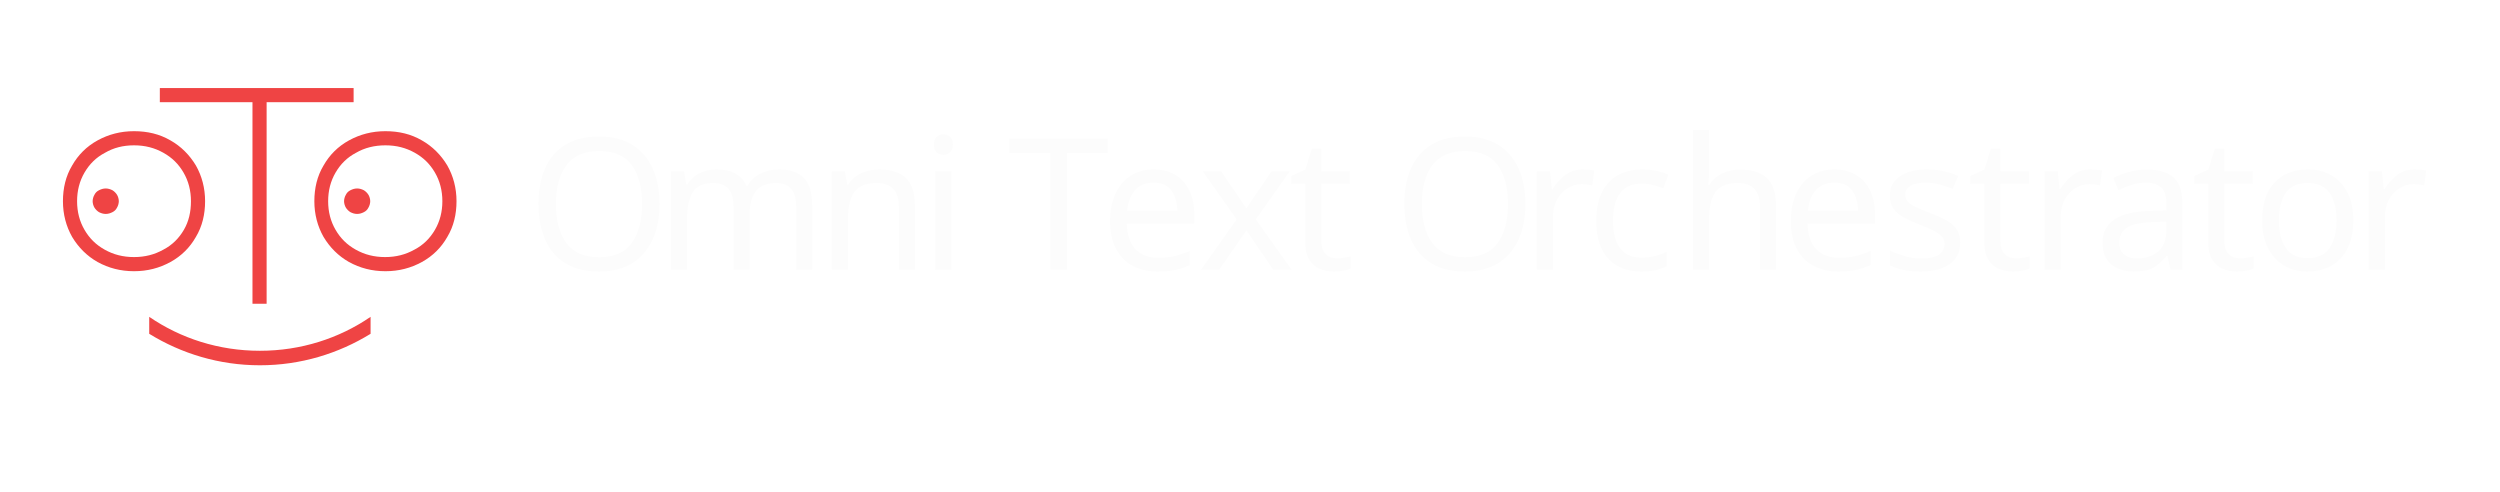
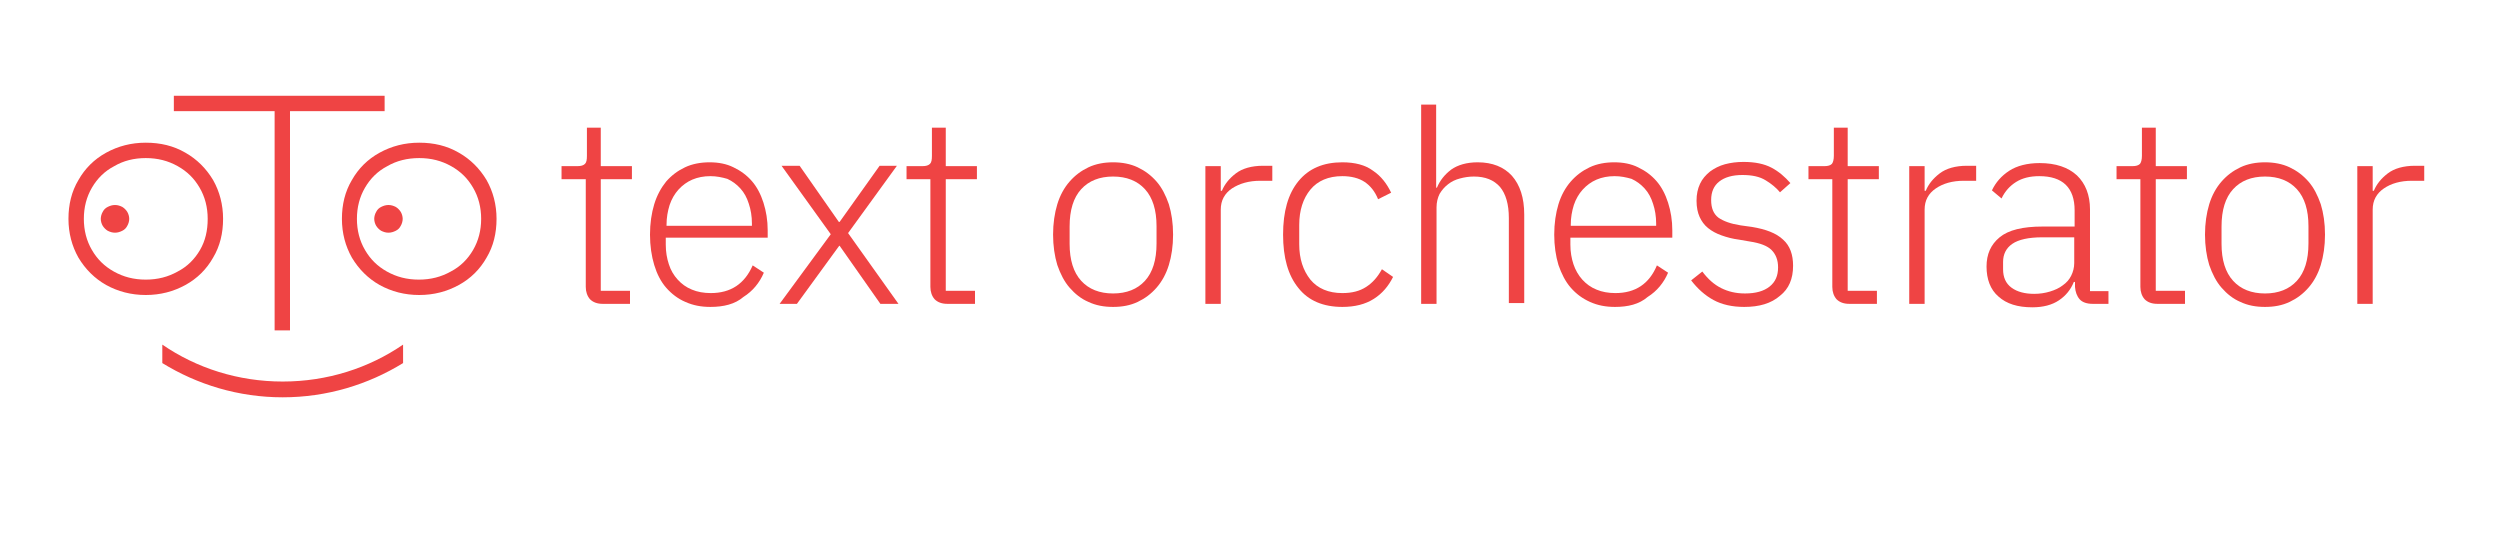
- <svg xmlns="http://www.w3.org/2000/svg" xml:space="preserve" baseProfile="tiny" overflow="visible" version="1.2" viewBox="0 0 707 139">
-   <path fill="#EF4444" d="M37.9 41.1c3.1 0 5.8.7 8.3 2.1 2.5 1.4 4.3 3.2 5.7 5.6 1.4 2.4 2.1 5.1 2.1 8.1s-.6 5.7-2 8.1-3.3 4.3-5.8 5.6c-2.5 1.4-5.2 2.1-8.3 2.1s-5.8-.7-8.3-2.1-4.3-3.2-5.7-5.6c-1.4-2.4-2.1-5.1-2.1-8.1s.7-5.7 2.1-8.1c1.4-2.4 3.3-4.3 5.8-5.6 2.4-1.4 5.1-2.1 8.2-2.1m0-4c-3.8 0-7.2.9-10.3 2.6-3.1 1.7-5.5 4.1-7.2 7.1-1.8 3-2.6 6.4-2.6 10.1 0 3.7.9 7.1 2.6 10.1 1.8 3 4.2 5.4 7.2 7.1 3.1 1.7 6.5 2.6 10.3 2.6s7.2-.9 10.3-2.6 5.5-4.1 7.2-7.1c1.8-3 2.6-6.4 2.6-10.1 0-3.7-.9-7.1-2.6-10.1-1.8-3-4.2-5.4-7.2-7.1-3.1-1.8-6.5-2.6-10.3-2.6zM109 41.1c3.1 0 5.8.7 8.3 2.1 2.5 1.4 4.3 3.2 5.7 5.6 1.4 2.4 2.1 5.1 2.1 8.1s-.7 5.7-2.1 8.1c-1.4 2.4-3.3 4.3-5.8 5.6-2.5 1.4-5.2 2.1-8.3 2.1-3.1 0-5.8-.7-8.3-2.1s-4.3-3.2-5.7-5.6c-1.4-2.4-2.1-5.1-2.1-8.1s.7-5.7 2.1-8.1c1.4-2.4 3.3-4.3 5.8-5.6 2.4-1.4 5.2-2.1 8.3-2.1m0-4c-3.8 0-7.2.9-10.3 2.6-3.1 1.7-5.5 4.1-7.2 7.1-1.8 3-2.6 6.4-2.6 10.1 0 3.7.9 7.1 2.6 10.1 1.8 3 4.2 5.4 7.2 7.1 3.1 1.7 6.5 2.6 10.3 2.6s7.2-.9 10.3-2.6c3.1-1.7 5.5-4.1 7.2-7.1 1.8-3 2.6-6.4 2.6-10.1 0-3.7-.9-7.1-2.6-10.1-1.8-3-4.2-5.4-7.2-7.1-3.1-1.8-6.5-2.6-10.3-2.6z" />
-   <path fill="#EF4444" d="M29.9 53.3c-.7 0-1.3.2-1.9.5s-1 .7-1.3 1.3c-.3.5-.5 1.2-.5 1.8s.2 1.3.5 1.8.8 1 1.3 1.3c.6.3 1.2.5 1.9.5s1.3-.2 1.9-.5c.6-.3 1-.7 1.3-1.3.3-.5.5-1.2.5-1.8s-.2-1.3-.5-1.8-.8-1-1.3-1.3c-.6-.3-1.2-.5-1.9-.5zM101 53.3c-.7 0-1.3.2-1.9.5s-1 .7-1.3 1.3c-.3.5-.5 1.2-.5 1.8s.2 1.3.5 1.8.8 1 1.3 1.3c.6.3 1.2.5 1.9.5s1.3-.2 1.9-.5 1-.7 1.3-1.3c.3-.5.5-1.2.5-1.8s-.2-1.3-.5-1.8-.8-1-1.3-1.3c-.6-.3-1.2-.5-1.9-.5z" />
-   <path fill="none" stroke="#EF4444" stroke-miterlimit="10" stroke-width="4" d="M73.4 26.9v59m-28.2-59H100" />
-   <path fill="#EF4444" d="M42.2 89.6v4.8c9.1 5.6 19.8 8.9 31.3 8.9s22.2-3.3 31.3-8.9v-4.8c-8.9 6.1-19.7 9.6-31.3 9.6s-22.4-3.5-31.3-9.6z" />
-   <text fill="#FCFCFC" font-family="'IBMPlexSans-Light'" font-size="51.947" transform="translate(149.107 76.275)">O</text>
-   <text fill="#FCFCFC" font-family="'IBMPlexSans-Light'" font-size="51.947" transform="translate(185.314 76.275)">m</text>
-   <text fill="#FCFCFC" font-family="'IBMPlexSans-Light'" font-size="51.947" transform="translate(230.82 76.275)">n</text>
-   <text fill="#FCFCFC" font-family="'IBMPlexSans-Light'" font-size="51.947" transform="translate(260.065 76.275)">i</text>
-   <text fill="#FCFCFC" font-family="'IBMPlexSans-Light'" font-size="51.947" transform="translate(272.688 76.275)"> </text>
-   <text fill="#FCFCFC" font-family="'IBMPlexSans-Light'" font-size="51.947" transform="translate(284.947 76.275)">T</text>
-   <text fill="#FCFCFC" font-family="'IBMPlexSans-Light'" font-size="51.947" transform="translate(311.076 76.275)">e</text>
-   <text fill="#FCFCFC" font-family="'IBMPlexSans-Light'" font-size="51.947" transform="translate(338.713 76.275)">x</text>
-   <text fill="#FCFCFC" font-family="'IBMPlexSans-Light'" font-size="51.947" transform="translate(364.323 76.275)">t</text>
-   <text fill="#FCFCFC" font-family="'IBMPlexSans-Light'" font-size="51.947" transform="translate(381.725 76.275)"> </text>
-   <text fill="#FCFCFC" font-family="'IBMPlexSans-Light'" font-size="51.947" transform="translate(393.983 76.275)">O</text>
-   <text fill="#FCFCFC" font-family="'IBMPlexSans-Light'" font-size="51.947" transform="translate(430.19 76.275)">r</text>
-   <text fill="#FCFCFC" font-family="'IBMPlexSans-Light'" font-size="51.947" transform="translate(448.58 76.275)">c</text>
-   <text fill="#FCFCFC" font-family="'IBMPlexSans-Light'" font-size="51.947" transform="translate(474.345 76.275)">h</text>
-   <text fill="#FCFCFC" font-family="'IBMPlexSans-Light'" font-size="51.947" transform="translate(503.59 76.275)">e</text>
-   <text fill="#FCFCFC" font-family="'IBMPlexSans-Light'" font-size="51.947" transform="translate(531.798 76.275)">s</text>
-   <text fill="#FCFCFC" font-family="'IBMPlexSans-Light'" font-size="51.947" transform="translate(556.368 76.275)">t</text>
-   <text fill="#FCFCFC" font-family="'IBMPlexSans-Light'" font-size="51.947" transform="translate(573.77 76.275)">r</text>
-   <text fill="#FCFCFC" font-family="'IBMPlexSans-Light'" font-size="51.947" transform="translate(592.21 76.275)">a</text>
-   <text fill="#FCFCFC" font-family="'IBMPlexSans-Light'" font-size="51.947" transform="translate(619.69 76.275)">t</text>
-   <text fill="#FCFCFC" font-family="'IBMPlexSans-Light'" font-size="51.947" transform="translate(636.885 76.275)">o</text>
-   <text fill="#FCFCFC" font-family="'IBMPlexSans-Light'" font-size="51.947" transform="translate(665.455 76.275)">r</text>
+ <svg xmlns="http://www.w3.org/2000/svg" version="1.1" id="Calque_1" x="0px" y="0px" viewBox="0 0 650 139" style="enable-background:new 0 0 650 139;" xml:space="preserve">
+   <style type="text/css">
+ 	.st0{fill:#EF4444;}
+ 	.st1{fill:none;stroke:#EF4444;stroke-width:4;stroke-miterlimit:10;}
+ </style>
+   <path class="st0" d="M37.9,41.1c3.1,0,5.8,0.7,8.3,2.1c2.5,1.4,4.3,3.2,5.7,5.6c1.4,2.4,2.1,5.1,2.1,8.1s-0.6,5.7-2,8.1  c-1.4,2.4-3.3,4.3-5.8,5.6c-2.5,1.4-5.2,2.1-8.3,2.1s-5.8-0.7-8.3-2.1s-4.3-3.2-5.7-5.6c-1.4-2.4-2.1-5.1-2.1-8.1s0.7-5.7,2.1-8.1  c1.4-2.4,3.3-4.3,5.8-5.6C32.1,41.8,34.8,41.1,37.9,41.1 M37.9,37.1c-3.8,0-7.2,0.9-10.3,2.6c-3.1,1.7-5.5,4.1-7.2,7.1  c-1.8,3-2.6,6.4-2.6,10.1c0,3.7,0.9,7.1,2.6,10.1c1.8,3,4.2,5.4,7.2,7.1c3.1,1.7,6.5,2.6,10.3,2.6s7.2-0.9,10.3-2.6s5.5-4.1,7.2-7.1  c1.8-3,2.6-6.4,2.6-10.1c0-3.7-0.9-7.1-2.6-10.1c-1.8-3-4.2-5.4-7.2-7.1C45.1,37.9,41.7,37.1,37.9,37.1z M109,41.1  c3.1,0,5.8,0.7,8.3,2.1c2.5,1.4,4.3,3.2,5.7,5.6c1.4,2.4,2.1,5.1,2.1,8.1s-0.7,5.7-2.1,8.1c-1.4,2.4-3.3,4.3-5.8,5.6  c-2.5,1.4-5.2,2.1-8.3,2.1c-3.1,0-5.8-0.7-8.3-2.1s-4.3-3.2-5.7-5.6c-1.4-2.4-2.1-5.1-2.1-8.1s0.7-5.7,2.1-8.1  c1.4-2.4,3.3-4.3,5.8-5.6C103.1,41.8,105.9,41.1,109,41.1 M109,37.1c-3.8,0-7.2,0.9-10.3,2.6c-3.1,1.7-5.5,4.1-7.2,7.1  c-1.8,3-2.6,6.4-2.6,10.1c0,3.7,0.9,7.1,2.6,10.1c1.8,3,4.2,5.4,7.2,7.1c3.1,1.7,6.5,2.6,10.3,2.6s7.2-0.9,10.3-2.6  c3.1-1.7,5.5-4.1,7.2-7.1c1.8-3,2.6-6.4,2.6-10.1c0-3.7-0.9-7.1-2.6-10.1c-1.8-3-4.2-5.4-7.2-7.1C116.2,37.9,112.8,37.1,109,37.1z" />
+   <path class="st0" d="M29.9,53.3c-0.7,0-1.3,0.2-1.9,0.5s-1,0.7-1.3,1.3c-0.3,0.5-0.5,1.2-0.5,1.8s0.2,1.3,0.5,1.8s0.8,1,1.3,1.3  c0.6,0.3,1.2,0.5,1.9,0.5s1.3-0.2,1.9-0.5c0.6-0.3,1-0.7,1.3-1.3c0.3-0.5,0.5-1.2,0.5-1.8s-0.2-1.3-0.5-1.8s-0.8-1-1.3-1.3  C31.2,53.5,30.6,53.3,29.9,53.3z M101,53.3c-0.7,0-1.3,0.2-1.9,0.5s-1,0.7-1.3,1.3c-0.3,0.5-0.5,1.2-0.5,1.8s0.2,1.3,0.5,1.8  s0.8,1,1.3,1.3c0.6,0.3,1.2,0.5,1.9,0.5s1.3-0.2,1.9-0.5s1-0.7,1.3-1.3c0.3-0.5,0.5-1.2,0.5-1.8s-0.2-1.3-0.5-1.8s-0.8-1-1.3-1.3  C102.3,53.5,101.7,53.3,101,53.3z" />
+   <path class="st1" d="M73.4,26.9v59 M45.2,26.9H100" />
+   <path class="st0" d="M42.2,89.6v4.8c9.1,5.6,19.8,8.9,31.3,8.9s22.2-3.3,31.3-8.9v-4.8c-8.9,6.1-19.7,9.6-31.3,9.6  S51.1,95.7,42.2,89.6z" />
+   <g>
+     <path class="st0" d="M156.7,79c-1.4,0-2.5-0.4-3.3-1.2c-0.7-0.8-1.1-1.9-1.1-3.2v-28H146v-3.4h4.1c1,0,1.6-0.2,2-0.6   c0.4-0.4,0.5-1.1,0.5-2.1v-7.3h3.6v10h8.1v3.4h-8.1v29h7.6V79H156.7z" />
+     <path class="st0" d="M184.7,79.8c-2.4,0-4.5-0.4-6.5-1.3c-1.9-0.8-3.6-2.1-5-3.7c-1.4-1.6-2.4-3.6-3.1-5.9c-0.7-2.3-1.1-5-1.1-7.9   s0.4-5.6,1.1-7.9c0.7-2.3,1.8-4.3,3.1-5.9c1.4-1.6,3-2.8,4.9-3.7c1.9-0.9,4.1-1.3,6.4-1.3c2.3,0,4.4,0.4,6.2,1.3   c1.9,0.9,3.5,2.1,4.8,3.6c1.3,1.5,2.3,3.4,3,5.6c0.7,2.2,1.1,4.6,1.1,7.2v1.9h-26.5v1.8c0,1.9,0.3,3.6,0.8,5.1   c0.5,1.6,1.3,2.9,2.3,4c1,1.1,2.2,2,3.7,2.6c1.4,0.6,3.1,0.9,4.9,0.9c5.2,0,8.8-2.4,10.9-7.2l2.9,1.9c-1.1,2.6-2.9,4.8-5.3,6.3   C191.1,79.1,188.1,79.8,184.7,79.8z M184.7,45.8c-1.7,0-3.3,0.3-4.7,0.9c-1.4,0.6-2.6,1.5-3.6,2.6c-1,1.1-1.8,2.5-2.3,4   c-0.5,1.6-0.8,3.3-0.8,5.1v0.3h22.2v-0.6c0-1.9-0.3-3.6-0.8-5.1c-0.5-1.6-1.2-2.9-2.2-4c-1-1.1-2.1-1.9-3.4-2.5   C187.7,46.1,186.3,45.8,184.7,45.8z" />
+     <path class="st0" d="M202.7,79L216,60.9l-12.8-17.8h4.7l10.2,14.6h0.2l10.4-14.6h4.5l-12.7,17.5L233.6,79h-4.7l-10.6-15.1h-0.1   l-11,15.1H202.7z" />
+     <path class="st0" d="M246.3,79c-1.4,0-2.5-0.4-3.3-1.2c-0.7-0.8-1.1-1.9-1.1-3.2v-28h-6.2v-3.4h4.1c1,0,1.6-0.2,2-0.6   c0.4-0.4,0.5-1.1,0.5-2.1v-7.3h3.6v10h8.1v3.4h-8.1v29h7.6V79H246.3z" />
+     <path class="st0" d="M289.4,79.8c-2.4,0-4.5-0.4-6.4-1.3c-1.9-0.8-3.5-2.1-4.9-3.7c-1.4-1.6-2.4-3.6-3.2-5.9   c-0.7-2.3-1.1-5-1.1-7.9s0.4-5.6,1.1-7.9c0.7-2.3,1.8-4.3,3.2-5.9c1.4-1.6,3-2.8,4.9-3.7c1.9-0.9,4.1-1.3,6.4-1.3s4.5,0.4,6.4,1.3   c1.9,0.9,3.5,2.1,4.9,3.7c1.4,1.6,2.4,3.6,3.2,5.9c0.7,2.3,1.1,4.9,1.1,7.9s-0.4,5.6-1.1,7.9c-0.7,2.3-1.8,4.3-3.2,5.9   c-1.4,1.6-3,2.8-4.9,3.7C293.9,79.4,291.8,79.8,289.4,79.8z M289.4,76.3c3.5,0,6.3-1.1,8.3-3.3c2-2.2,3-5.4,3-9.7v-4.5   c0-4.2-1-7.4-3-9.6c-2-2.2-4.8-3.3-8.3-3.3s-6.3,1.1-8.3,3.3c-2,2.2-3,5.4-3,9.7v4.5c0,4.2,1,7.4,3,9.6   C283.1,75.2,285.9,76.3,289.4,76.3z" />
+     <path class="st0" d="M313.4,79V43.2h4v6.4h0.3c0.7-1.7,1.9-3.2,3.6-4.5c1.7-1.3,4.1-2,7.1-2h2.4v3.9h-3.1c-3,0-5.4,0.7-7.4,2   c-1.9,1.3-2.9,3.1-2.9,5.5V79H313.4z" />
+     <path class="st0" d="M349,79.8c-4.9,0-8.8-1.6-11.4-4.9c-2.7-3.3-4-7.9-4-13.9c0-6,1.3-10.6,4-13.9c2.7-3.3,6.5-4.9,11.4-4.9   c3.3,0,6,0.7,8,2.2c2.1,1.4,3.6,3.4,4.7,5.7l-3.4,1.7c-0.8-2-2-3.5-3.5-4.5c-1.5-1-3.5-1.5-5.8-1.5c-3.6,0-6.4,1.2-8.3,3.5   c-1.9,2.3-2.9,5.4-2.9,9.2v5c0,3.8,1,6.8,2.9,9.2c1.9,2.3,4.7,3.5,8.3,3.5c2.5,0,4.5-0.5,6.2-1.6c1.7-1.1,3-2.6,4.1-4.6l2.9,2   c-1.2,2.4-2.8,4.3-5,5.7S352.3,79.8,349,79.8z" />
+     <path class="st0" d="M369.4,27.2h4v21.6h0.2c0.8-1.9,2-3.4,3.7-4.7c1.7-1.2,4-1.9,6.9-1.9c3.8,0,6.8,1.2,8.9,3.5   c2.1,2.4,3.2,5.7,3.2,10.1v23h-4V56.7c0-3.6-0.8-6.3-2.3-8.1c-1.6-1.8-3.8-2.7-6.8-2.7c-1.3,0-2.5,0.2-3.6,0.5   c-1.2,0.3-2.2,0.8-3.1,1.5c-0.9,0.7-1.6,1.5-2.2,2.5c-0.5,1-0.8,2.2-0.8,3.5V79h-4V27.2z" />
+     <path class="st0" d="M419.9,79.8c-2.4,0-4.5-0.4-6.5-1.3s-3.6-2.1-5-3.7c-1.4-1.6-2.4-3.6-3.2-5.9c-0.7-2.3-1.1-5-1.1-7.9   s0.4-5.6,1.1-7.9s1.8-4.3,3.2-5.9c1.4-1.6,3-2.8,4.9-3.7c1.9-0.9,4.1-1.3,6.4-1.3c2.3,0,4.4,0.4,6.2,1.3c1.9,0.9,3.5,2.1,4.8,3.6   c1.3,1.5,2.3,3.4,3,5.6c0.7,2.2,1.1,4.6,1.1,7.2v1.9h-26.5v1.8c0,1.9,0.3,3.6,0.8,5.1s1.3,2.9,2.3,4c1,1.1,2.2,2,3.7,2.6   c1.4,0.6,3.1,0.9,4.9,0.9c5.2,0,8.8-2.4,10.8-7.2l2.9,1.9c-1.1,2.6-2.9,4.8-5.3,6.3C426.2,79.1,423.3,79.8,419.9,79.8z M419.8,45.8   c-1.7,0-3.3,0.3-4.7,0.9c-1.4,0.6-2.6,1.5-3.6,2.6c-1,1.1-1.8,2.5-2.3,4c-0.5,1.6-0.8,3.3-0.8,5.1v0.3h22.2v-0.6   c0-1.9-0.3-3.6-0.8-5.1c-0.5-1.6-1.2-2.9-2.2-4c-1-1.1-2.1-1.9-3.4-2.5C422.8,46.1,421.4,45.8,419.8,45.8z" />
+     <path class="st0" d="M453.5,79.8c-3.1,0-5.8-0.6-8-1.8s-4.1-2.9-5.8-5.1l2.9-2.3c1.5,2,3.1,3.4,4.9,4.3c1.8,0.9,3.8,1.4,6.2,1.4   c2.8,0,4.9-0.6,6.4-1.8c1.5-1.2,2.2-2.8,2.2-5c0-1.9-0.6-3.4-1.7-4.5c-1.1-1.1-3-1.8-5.6-2.2l-2.9-0.5c-1.6-0.2-3.1-0.6-4.5-1.1   c-1.4-0.5-2.5-1.1-3.5-1.9c-1-0.8-1.7-1.8-2.2-2.9c-0.5-1.1-0.8-2.5-0.8-4.2c0-1.7,0.3-3.1,0.9-4.4c0.6-1.3,1.5-2.3,2.6-3.2   c1.1-0.8,2.4-1.5,3.9-1.9c1.5-0.4,3.1-0.6,4.8-0.6c3,0,5.4,0.5,7.3,1.5c1.9,1,3.5,2.4,4.9,4l-2.7,2.4c-0.9-1.1-2.2-2.2-3.7-3.1   c-1.6-1-3.6-1.4-6.1-1.4c-2.6,0-4.6,0.6-6,1.7c-1.4,1.1-2.1,2.7-2.1,4.8c0,2.1,0.6,3.6,1.9,4.6c1.3,0.9,3.2,1.6,5.8,2l2.9,0.4   c3.6,0.6,6.3,1.6,8.1,3.3c1.8,1.6,2.6,3.9,2.6,6.8c0,3.4-1.1,6-3.4,7.8C460.5,78.9,457.4,79.8,453.5,79.8z" />
+     <path class="st0" d="M480.8,79c-1.4,0-2.5-0.4-3.3-1.2c-0.7-0.8-1.1-1.9-1.1-3.2v-28h-6.2v-3.4h4.1c1,0,1.6-0.2,2-0.6   c0.3-0.4,0.5-1.1,0.5-2.1v-7.3h3.6v10h8.1v3.4h-8.1v29h7.6V79H480.8z" />
+     <path class="st0" d="M496.4,79V43.2h4v6.4h0.3c0.7-1.7,1.9-3.2,3.6-4.5c1.7-1.3,4.1-2,7.1-2h2.4v3.9h-3.2c-3,0-5.4,0.7-7.3,2   c-1.9,1.3-2.9,3.1-2.9,5.5V79H496.4z" />
+     <path class="st0" d="M544.1,79c-1.5,0-2.7-0.4-3.4-1.2c-0.7-0.8-1.1-1.9-1.2-3.2v-1.3h-0.3c-0.8,2-2.1,3.6-3.9,4.8   s-4.1,1.8-6.9,1.8c-3.8,0-6.7-0.9-8.8-2.8c-2.1-1.8-3.1-4.5-3.1-7.8c0-3.2,1.1-5.7,3.4-7.6c2.3-1.9,6-2.8,11.2-2.8h8.3v-4.2   c0-5.9-3.1-8.9-9.2-8.9c-2.4,0-4.4,0.5-6,1.5c-1.6,1-2.9,2.4-3.8,4.3l-2.5-2.1c1-2.1,2.5-3.8,4.5-5.1c2-1.3,4.7-2,7.9-2   c4.2,0,7.4,1.1,9.7,3.2c2.2,2.1,3.4,5.1,3.4,8.8v21.3h4.8V79H544.1z M528.9,76.4c1.4,0,2.8-0.2,4.1-0.6c1.3-0.4,2.4-0.9,3.3-1.6   c1-0.7,1.7-1.5,2.2-2.5c0.5-1,0.8-2.1,0.8-3.3v-6.7H531c-3.6,0-6.2,0.6-7.8,1.7c-1.6,1.1-2.4,2.7-2.4,4.7V70c0,2.1,0.7,3.7,2.2,4.8   C524.5,75.9,526.5,76.4,528.9,76.4z" />
+     <path class="st0" d="M560.9,79c-1.4,0-2.5-0.4-3.3-1.2c-0.7-0.8-1.1-1.9-1.1-3.2v-28h-6.2v-3.4h4.1c1,0,1.6-0.2,2-0.6   c0.3-0.4,0.5-1.1,0.5-2.1v-7.3h3.6v10h8.1v3.4h-8.1v29h7.6V79H560.9z" />
+     <path class="st0" d="M588.9,79.8c-2.4,0-4.5-0.4-6.4-1.3c-1.9-0.8-3.5-2.1-4.9-3.7c-1.4-1.6-2.4-3.6-3.2-5.9   c-0.7-2.3-1.1-5-1.1-7.9s0.4-5.6,1.1-7.9c0.7-2.3,1.8-4.3,3.2-5.9c1.4-1.6,3-2.8,4.9-3.7c1.9-0.9,4.1-1.3,6.4-1.3s4.5,0.4,6.4,1.3   c1.9,0.9,3.5,2.1,4.9,3.7c1.4,1.6,2.4,3.6,3.2,5.9c0.7,2.3,1.1,4.9,1.1,7.9s-0.4,5.6-1.1,7.9c-0.7,2.3-1.8,4.3-3.2,5.9   c-1.4,1.6-3,2.8-4.9,3.7C593.4,79.4,591.3,79.8,588.9,79.8z M588.9,76.3c3.5,0,6.3-1.1,8.3-3.3s3-5.4,3-9.7v-4.5c0-4.2-1-7.4-3-9.6   c-2-2.2-4.8-3.3-8.3-3.3s-6.3,1.1-8.3,3.3c-2,2.2-3,5.4-3,9.7v4.5c0,4.2,1,7.4,3,9.6C582.6,75.2,585.4,76.3,588.9,76.3z" />
+     <path class="st0" d="M612.9,79V43.2h4v6.4h0.3c0.7-1.7,1.9-3.2,3.6-4.5c1.7-1.3,4.1-2,7.1-2h2.4v3.9h-3.2c-3,0-5.4,0.7-7.3,2   c-1.9,1.3-2.9,3.1-2.9,5.5V79H612.9z" />
+   </g>
</svg>
